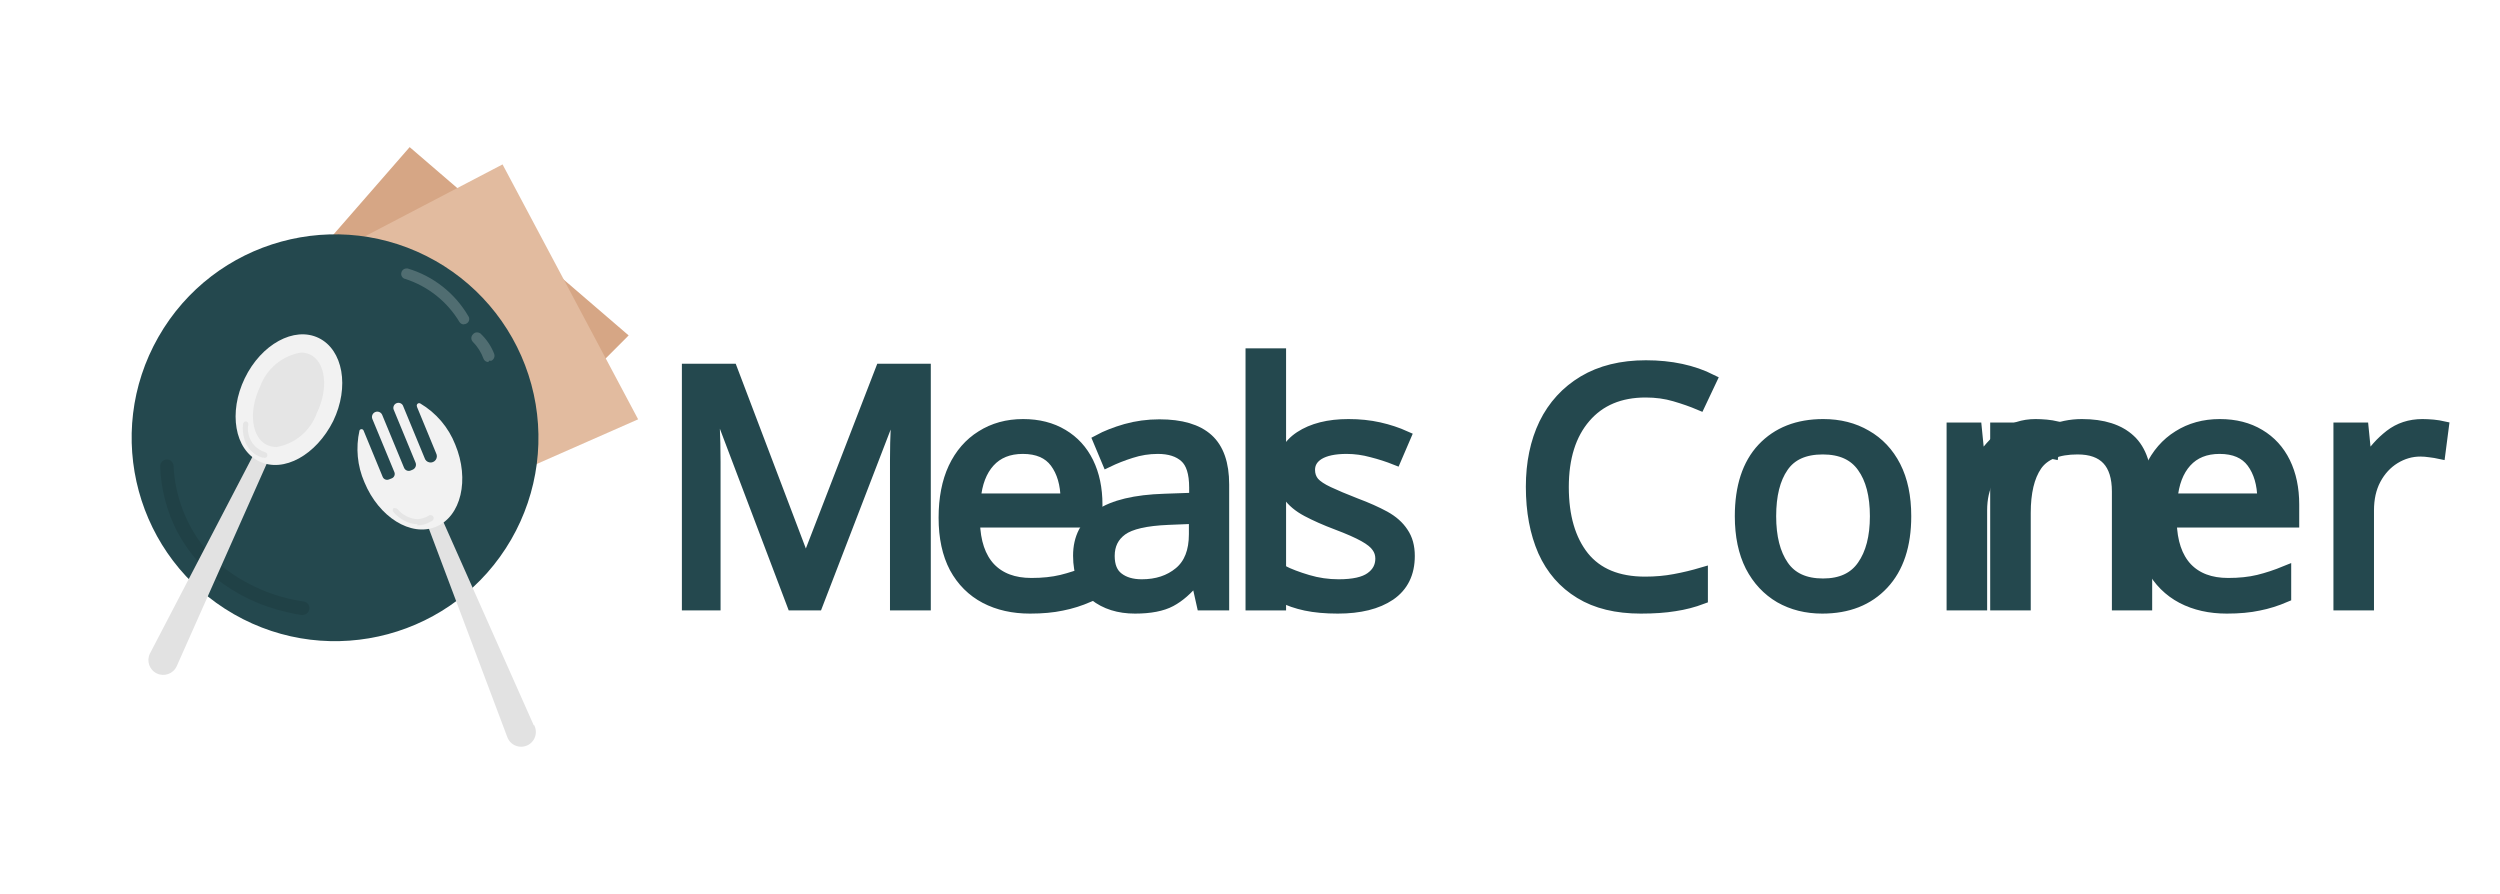
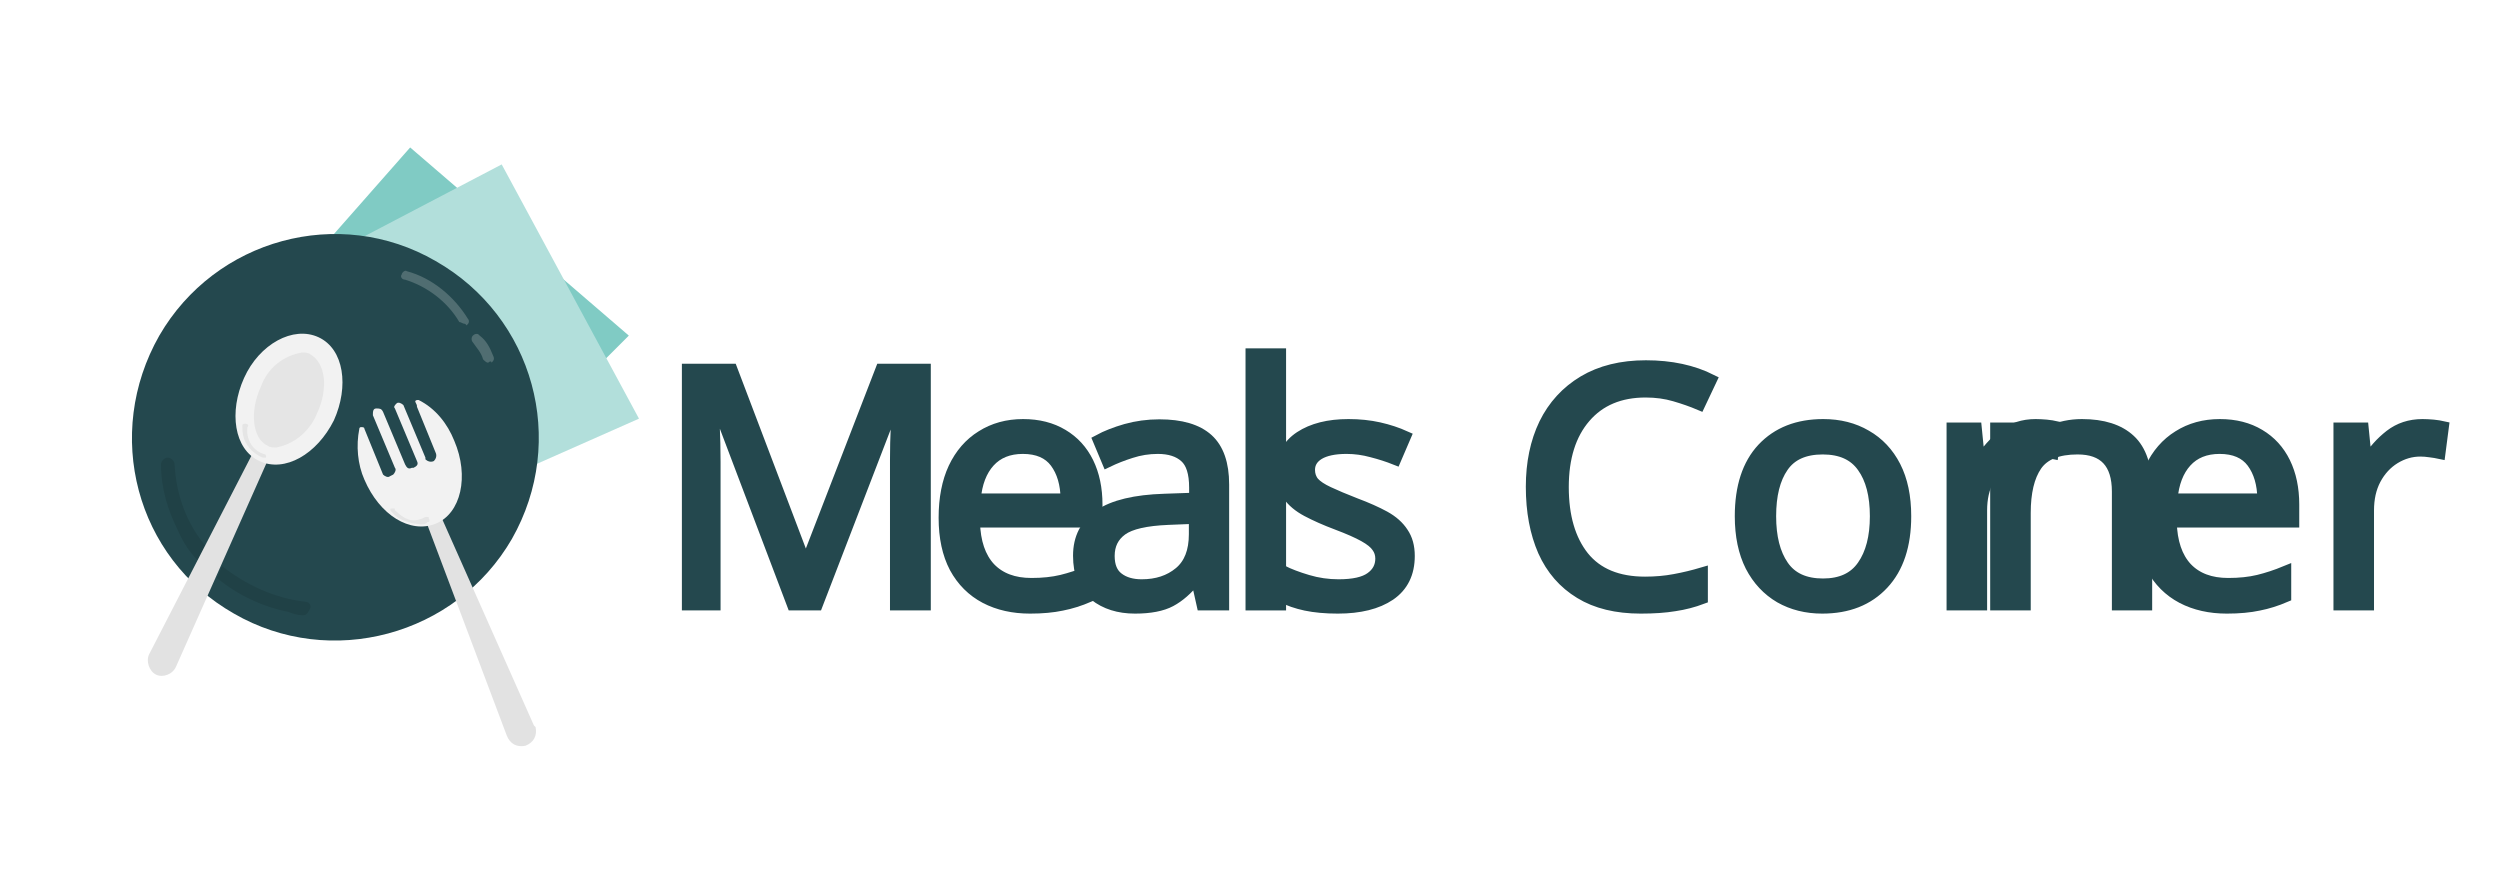
- <svg xmlns="http://www.w3.org/2000/svg" id="Layer_1" data-name="Layer 1" viewBox="0 0 147.5 52.7">
-   <defs>
-     <style>.cls-1{fill:#d6a685;}.cls-2{fill:#e2bb9f;}.cls-3,.cls-9{fill:#24484e;}.cls-4{fill:#204146;}.cls-5{fill:#506d71;}.cls-6{fill:#e2e2e2;}.cls-7{fill:#f2f2f2;}.cls-8{fill:#e5e5e5;}.cls-9{font-size:19.49px;stroke:#24484e;stroke-miterlimit:10;stroke-width:0.65px;font-family:Noteworthy-Light, Noteworthy;font-weight:300;}.cls-10{letter-spacing:-0.01em;}.cls-11{letter-spacing:0.03em;}.cls-12{letter-spacing:-0.03em;}.cls-13{letter-spacing:0.01em;}</style>
-   </defs>
-   <polyline class="cls-1" points="37.09 19.79 27 29.91 14.64 19.61 24.17 8.68 37.09 19.79" />
-   <polyline class="cls-2" points="37.65 24.74 24.57 30.5 16.79 16.42 29.65 9.7 37.65 24.74" />
-   <path class="cls-3" d="M30.16,31.83a12,12,0,1,1-4.47-16.44,12,12,0,0,1,4.47,16.44" />
-   <path class="cls-4" d="M17.86,36.29H17.8c-.3-.05-.58-.1-.85-.17a10.43,10.43,0,0,1-4.22-2l.33-.74a10.07,10.07,0,0,0,4.87,2.11.39.39,0,0,1,.32.46.4.4,0,0,1-.39.33m-6.18-3.15a9.33,9.33,0,0,1-1.23-1.77,9.16,9.16,0,0,1-1-3.85.4.4,0,0,1,.4-.4h0a.39.39,0,0,1,.39.4,8.42,8.42,0,0,0,1.87,4.87l-.39.75" />
-   <path class="cls-5" d="M27.37,19.14a.31.31,0,0,1-.26-.14,5.81,5.81,0,0,0-3.19-2.54.3.3,0,0,1-.24-.37.31.31,0,0,1,.31-.25h.06a6.18,6.18,0,0,1,3.58,2.81.3.3,0,0,1-.09.43.26.26,0,0,1-.17.05" />
-   <path class="cls-5" d="M28.81,21.36a.3.3,0,0,1-.28-.19,2.77,2.77,0,0,0-.63-1,.31.31,0,0,1,0-.44.3.3,0,0,1,.25-.12.35.35,0,0,1,.19.06,3.25,3.25,0,0,1,.81,1.19.33.33,0,0,1-.15.42.35.35,0,0,1-.14,0" />
-   <path class="cls-6" d="M10.42,39.32l6-13.5-.75-.36L8.84,38.57a.87.87,0,1,0,1.58.75" />
-   <path class="cls-7" d="M19.66,24.84c-1,2-2.92,3.08-4.37,2.38s-1.82-2.89-.85-4.9,2.92-3.08,4.36-2.38,1.83,2.89.86,4.9" />
-   <path class="cls-8" d="M15.57,27h0l-.1,0a1.58,1.58,0,0,1-1.07-1.15,2.27,2.27,0,0,1-.06-.84.18.18,0,0,1,.17-.15h0a.16.16,0,0,1,.14.19,1.43,1.43,0,0,0,1,1.63.18.18,0,0,1,.12.22.17.17,0,0,1-.17.12" />
-   <path class="cls-8" d="M16.29,26.37a1.25,1.25,0,0,1-.54-.12c-.92-.44-1.1-2-.4-3.45a3.11,3.11,0,0,1,2.41-2,1.25,1.25,0,0,1,.54.12c.92.45,1.1,2,.39,3.46a3.09,3.09,0,0,1-2.4,2" />
-   <path class="cls-6" d="M31.49,42.79l-6-13.5-.78.32,5.21,13.85a.87.87,0,1,0,1.6-.67" />
-   <path class="cls-7" d="M24.6,24l1.13,2.74a.37.37,0,1,1-.68.28l-1.28-3.1a.3.3,0,0,0-.55.23l1.3,3.15a.32.32,0,0,1-.17.41l-.12.05a.3.3,0,0,1-.39-.16l-1.29-3.12a.31.31,0,0,0-.58.24l1.3,3.14a.28.28,0,0,1-.15.36l-.18.07a.28.28,0,0,1-.36-.15l-1.13-2.74a.13.13,0,0,0-.24,0,4.92,4.92,0,0,0,.29,3.05c.85,2.06,2.74,3.24,4.22,2.63s2-2.78,1.14-4.85a4.9,4.9,0,0,0-2.07-2.43.14.14,0,0,0-.19.18" />
-   <path class="cls-8" d="M24.64,30.93a1.69,1.69,0,0,1-.75-.19,2.18,2.18,0,0,1-.67-.52.17.17,0,0,1,0-.24.14.14,0,0,1,.1,0,.2.2,0,0,1,.14.06,1.64,1.64,0,0,0,1.15.59,1.37,1.37,0,0,0,.72-.23.14.14,0,0,1,.09,0,.16.16,0,0,1,.14.08.17.17,0,0,1-.05.24l-.09.05a1.57,1.57,0,0,1-.81.23" />
-   <text class="cls-9" transform="translate(38.65 35.69) scale(1.01 1)">M<tspan class="cls-10" x="15.81" y="0">e</tspan>
-     <tspan class="cls-11" x="23.85" y="0">a</tspan>
-     <tspan class="cls-12" x="33.16" y="0">l</tspan>
-     <tspan x="35.6" y="0">s Cor</tspan>
-     <tspan class="cls-13" x="76.66" y="0">n</tspan>
-     <tspan x="85.72" y="0">er</tspan>
-   </text>
+ <svg xmlns="http://www.w3.org/2000/svg" version="1.1" id="Layer_1" x="0px" y="0px" viewBox="0 0 147.5 52.7" style="enable-background:new 0 0 147.5 52.7;" xml:space="preserve">
+   <style type="text/css">
+ 	.st0{fill:#80CBC4;}
+ 	.st1{fill:#B2DFDB;}
+ 	.st2{fill:#24484E;}
+ 	.st3{fill:#204146;}
+ 	.st4{fill:#506D71;}
+ 	.st5{fill:#E2E2E2;}
+ 	.st6{fill:#F2F2F2;}
+ 	.st7{fill:#E5E5E5;}
+ 	.st8{font-family:'Noteworthy-Light';}
+ 	.st9{font-size:19.49px;}
+ 	.st10{fill:none;stroke:#24484E;stroke-width:0.65;stroke-miterlimit:10;}
+ 	.st11{fill:#1565C0;}
+ 	.st12{fill:#0D47A1;}
+ 	.st13{fill:#1976D2;}
+ </style>
+   <g>
+     <polyline class="st0" points="37.1,19.8 27,29.9 14.6,19.6 24.2,8.7 37.1,19.8  " />
+     <polyline class="st1" points="37.7,24.7 24.6,30.5 16.8,16.4 29.6,9.7 37.7,24.7  " />
+     <path class="st2" d="M30.2,31.8c-3.3,5.7-10.7,7.7-16.4,4.4C8,32.9,6.1,25.6,9.4,19.8c3.3-5.7,10.6-7.7,16.3-4.4   C31.5,18.7,33.5,26,30.2,31.8C30.2,31.8,30.2,31.8,30.2,31.8" />
+     <path class="st3" d="M17.9,36.3L17.9,36.3c-0.4,0-0.6-0.1-0.9-0.2c-1.5-0.3-3-1-4.2-2l0.3-0.7c1.4,1.1,3.1,1.9,4.9,2.1   c0.2,0,0.4,0.2,0.3,0.4c0,0,0,0,0,0C18.2,36.1,18.1,36.3,17.9,36.3 M11.7,33.1c-0.5-0.5-0.9-1.1-1.2-1.8c-0.6-1.2-1-2.5-1-3.9   c0-0.2,0.2-0.4,0.4-0.4l0,0c0.2,0,0.4,0.2,0.4,0.4c0,0,0,0,0,0c0.1,1.8,0.7,3.5,1.9,4.9L11.7,33.1" />
+     <path class="st4" d="M27.4,19.1c-0.1,0-0.2-0.1-0.3-0.1c-0.7-1.2-1.9-2.1-3.2-2.5c-0.2,0-0.3-0.2-0.2-0.3c0,0,0,0,0,0   c0-0.1,0.2-0.3,0.3-0.2H24c1.5,0.4,2.8,1.5,3.6,2.8c0.1,0.1,0.1,0.3-0.1,0.4c0,0,0,0,0,0C27.5,19.1,27.4,19.1,27.4,19.1" />
+     <path class="st4" d="M28.8,21.4c-0.1,0-0.2-0.1-0.3-0.2c-0.1-0.4-0.4-0.7-0.6-1c-0.1-0.1-0.1-0.3,0-0.4c0,0,0,0,0,0   c0.1-0.1,0.2-0.1,0.2-0.1c0.1,0,0.1,0,0.2,0.1c0.4,0.3,0.6,0.7,0.8,1.2c0.1,0.2,0,0.3-0.1,0.4C29,21.3,28.9,21.3,28.8,21.4" />
+     <path class="st5" d="M10.4,39.3l6-13.5l-0.8-0.4L8.8,38.6c-0.2,0.4,0,1,0.4,1.2S10.2,39.8,10.4,39.3L10.4,39.3" />
+     <path class="st6" d="M19.7,24.8c-1,2-2.9,3.1-4.4,2.4s-1.8-2.9-0.9-4.9s2.9-3.1,4.4-2.4S20.6,22.8,19.7,24.8" />
+     <path class="st7" d="M15.6,27L15.6,27h-0.1c-0.5-0.2-0.9-0.6-1.1-1.1c-0.1-0.3-0.1-0.6-0.1-0.8c0-0.1,0.1-0.1,0.2-0.1l0,0   c0.1,0,0.2,0.1,0.1,0.2c0,0,0,0,0,0c-0.1,0.7,0.3,1.4,1,1.6c0.1,0,0.1,0.1,0.1,0.2C15.7,27,15.7,27,15.6,27" />
+     <path class="st7" d="M16.3,26.4c-0.2,0-0.4,0-0.5-0.1c-0.9-0.4-1.1-2-0.4-3.5c0.4-1.1,1.3-1.8,2.4-2c0.2,0,0.4,0,0.5,0.1   c0.9,0.5,1.1,2,0.4,3.5C18.3,25.4,17.4,26.2,16.3,26.4" />
+     <path class="st5" d="M31.5,42.8l-6-13.5l-0.8,0.3l5.2,13.8c0.2,0.5,0.6,0.7,1.1,0.6c0.5-0.2,0.7-0.6,0.6-1.1   C31.6,42.9,31.5,42.8,31.5,42.8" />
+     <path class="st6" d="M24.6,24l1.1,2.7c0.1,0.2,0,0.4-0.1,0.5c-0.2,0.1-0.4,0-0.5-0.1c0,0,0,0,0-0.1l-1.3-3.1   c-0.1-0.1-0.3-0.2-0.4-0.1c-0.1,0.1-0.2,0.2-0.1,0.3l1.3,3.1c0.1,0.2,0,0.3-0.2,0.4l-0.1,0c-0.2,0.1-0.3,0-0.4-0.2l-1.3-3.1   c-0.1-0.2-0.2-0.2-0.4-0.2s-0.2,0.2-0.2,0.4l0,0l1.3,3.1c0.1,0.1,0,0.3-0.1,0.4l-0.2,0.1c-0.1,0.1-0.3,0-0.4-0.1l-1.1-2.7   c0-0.1-0.1-0.1-0.2-0.1c0,0-0.1,0-0.1,0.1c-0.2,1-0.1,2.1,0.3,3c0.9,2.1,2.7,3.2,4.2,2.6s2-2.8,1.1-4.9c-0.4-1-1.1-1.9-2.1-2.4   c-0.1,0-0.2,0-0.2,0.1C24.6,23.9,24.6,23.9,24.6,24" />
+     <path class="st7" d="M24.6,30.9c-0.3,0-0.5-0.1-0.8-0.2c-0.3-0.1-0.5-0.3-0.7-0.5c-0.1-0.1-0.1-0.2,0-0.2c0,0,0.1,0,0.1,0   c0.1,0,0.1,0,0.1,0.1c0.3,0.3,0.7,0.6,1.1,0.6c0.3,0,0.5-0.1,0.7-0.2c0,0,0.1,0,0.1,0c0.1,0,0.1,0,0.1,0.1c0.1,0.1,0,0.2,0,0.2   c0,0,0,0,0,0l-0.1,0C25.2,30.9,24.9,31,24.6,30.9" />
+   </g>
+   <text transform="matrix(1.01 0 0 1 38.6499 35.6904)" class="st2 st8 st9">M</text>
+   <text transform="matrix(1.01 0 0 1 38.6499 35.6904)" class="st10 st8 st9">M</text>
+   <text transform="matrix(1.01 0 0 1 54.6182 35.6904)" class="st2 st8 st9">e</text>
+   <text transform="matrix(1.01 0 0 1 54.6182 35.6904)" class="st10 st8 st9">e</text>
+   <text transform="matrix(1.01 0 0 1 62.7383 35.6904)" class="st2 st8 st9">a</text>
+   <text transform="matrix(1.01 0 0 1 62.7383 35.6904)" class="st10 st8 st9">a</text>
+   <text transform="matrix(1.01 0 0 1 72.1416 35.6904)" class="st2 st8 st9">l</text>
+   <text transform="matrix(1.01 0 0 1 72.1416 35.6904)" class="st10 st8 st9">l</text>
+   <text transform="matrix(1.01 0 0 1 74.606 35.6904)" class="st2 st8 st9">s Cor</text>
+   <text transform="matrix(1.01 0 0 1 74.606 35.6904)" class="st10 st8 st9">s Cor</text>
+   <text transform="matrix(1.01 0 0 1 116.0762 35.6904)" class="st2 st8 st9">n</text>
+   <text transform="matrix(1.01 0 0 1 116.0762 35.6904)" class="st10 st8 st9">n</text>
+   <text transform="matrix(1.01 0 0 1 125.2275 35.6904)" class="st2 st8 st9">er</text>
+   <text transform="matrix(1.01 0 0 1 125.2275 35.6904)" class="st10 st8 st9">er</text>
+   <g>
+     <polyline class="st0" points="38.8,65.3 28.7,75.4 16.3,65.1 25.8,54.2 38.8,65.3  " />
+     <polyline class="st1" points="39.3,70.3 26.2,76 18.5,61.9 31.3,55.2 39.3,70.3  " />
+     <path class="st11" d="M31.8,77.4c-3.3,5.7-10.7,7.7-16.4,4.4C9.7,78.4,7.7,71.1,11,65.4c3.3-5.7,10.6-7.7,16.3-4.4   C33.1,64.2,35.1,71.5,31.8,77.4C31.9,77.3,31.8,77.3,31.8,77.4" />
+     <path class="st12" d="M19.5,81.8L19.5,81.8c-0.4,0-0.6-0.1-0.9-0.2c-1.5-0.3-3-1-4.2-2l0.3-0.7c1.4,1.1,3.1,1.9,4.9,2.1   c0.2,0,0.4,0.2,0.3,0.4c0,0,0,0,0,0C19.9,81.7,19.7,81.8,19.5,81.8 M13.4,78.7c-0.5-0.5-0.9-1.1-1.2-1.8c-0.6-1.2-1-2.5-1-3.9   c0-0.2,0.2-0.4,0.4-0.4l0,0c0.2,0,0.4,0.2,0.4,0.4c0,0,0,0,0,0c0.1,1.8,0.7,3.5,1.9,4.9L13.4,78.7" />
+     <path class="st13" d="M29,64.7c-0.1,0-0.2-0.1-0.3-0.1c-0.7-1.2-1.9-2.1-3.2-2.5c-0.2,0-0.3-0.2-0.2-0.3c0,0,0,0,0,0   c0-0.1,0.2-0.3,0.3-0.3h0.1c1.5,0.4,2.8,1.5,3.6,2.8c0.1,0.1,0.1,0.3-0.1,0.4c0,0,0,0,0,0C29.2,64.6,29.1,64.7,29,64.7" />
+     <path class="st13" d="M30.5,66.9c-0.1,0-0.2-0.1-0.3-0.2c-0.1-0.4-0.4-0.7-0.6-1c-0.1-0.1-0.1-0.3,0-0.4c0,0,0,0,0,0   c0.1-0.1,0.2-0.1,0.2-0.1c0.1,0,0.1,0,0.2,0.1c0.4,0.3,0.6,0.7,0.8,1.2c0.1,0.2,0,0.3-0.1,0.4C30.6,66.8,30.6,66.8,30.5,66.9" />
+     <path class="st5" d="M12.1,84.8l6-13.5L17.3,71l-6.8,13.1c-0.2,0.4,0,1,0.4,1.2C11.4,85.5,11.9,85.3,12.1,84.8L12.1,84.8" />
+     <path class="st6" d="M21.3,70.4c-1,2-2.9,3.1-4.4,2.4c-1.5-0.7-1.8-2.9-0.9-4.9c1-2,2.9-3.1,4.4-2.4C21.9,66.2,22.3,68.4,21.3,70.4   " />
+     <path class="st7" d="M17.2,72.5L17.2,72.5h-0.1c-0.5-0.2-0.9-0.6-1.1-1.2C16,71.1,16,70.8,16,70.5c0-0.1,0.1-0.1,0.2-0.2l0,0   c0.1,0,0.2,0.1,0.1,0.2c0,0,0,0,0,0c-0.1,0.7,0.3,1.4,1,1.6c0.1,0,0.1,0.1,0.1,0.2C17.4,72.5,17.3,72.6,17.2,72.5" />
+     <path class="st7" d="M18,71.9c-0.2,0-0.4,0-0.5-0.1c-0.9-0.4-1.1-2-0.4-3.5c0.4-1.1,1.3-1.8,2.4-2c0.2,0,0.4,0,0.5,0.1   c0.9,0.5,1.1,2,0.4,3.5C20,71,19.1,71.7,18,71.9" />
+     <path class="st5" d="M33.2,88.3l-6-13.5l-0.8,0.3L31.6,89c0.2,0.5,0.6,0.7,1.1,0.6c0.5-0.2,0.7-0.6,0.6-1.1   C33.2,88.4,33.2,88.4,33.2,88.3" />
+     <path class="st6" d="M26.3,69.5l1.1,2.7c0.1,0.2,0,0.4-0.1,0.5c-0.2,0.1-0.4,0-0.5-0.1c0,0,0,0,0-0.1l-1.3-3.1   c-0.1-0.1-0.3-0.2-0.4-0.1c-0.1,0.1-0.2,0.2-0.1,0.3l1.3,3.2c0.1,0.2,0,0.3-0.2,0.4l-0.1,0c-0.2,0.1-0.3,0-0.4-0.2L24.2,70   c-0.1-0.2-0.2-0.2-0.4-0.2s-0.2,0.2-0.2,0.4l0,0l1.3,3.1c0.1,0.1,0,0.3-0.1,0.4l-0.2,0.1c-0.1,0.1-0.3,0-0.4-0.2l-1.1-2.7   c0-0.1-0.1-0.1-0.2-0.1c0,0-0.1,0-0.1,0.1c-0.2,1-0.1,2.1,0.3,3.1c0.9,2.1,2.7,3.2,4.2,2.6c1.5-0.6,2-2.8,1.1-4.9   c-0.4-1-1.1-1.9-2.1-2.4c-0.1,0-0.2,0-0.2,0.1C26.3,69.4,26.3,69.5,26.3,69.5" />
+     <path class="st7" d="M26.3,76.5c-0.3,0-0.5-0.1-0.8-0.2c-0.3-0.1-0.5-0.3-0.7-0.5c-0.1-0.1-0.1-0.2,0-0.2c0,0,0.1,0,0.1,0   c0.1,0,0.1,0,0.1,0.1c0.3,0.3,0.7,0.6,1.2,0.6c0.3,0,0.5-0.1,0.7-0.2c0,0,0.1,0,0.1,0c0.1,0,0.1,0,0.1,0.1c0.1,0.1,0,0.2,0,0.2   c0,0,0,0,0,0l-0.1,0C26.8,76.4,26.6,76.5,26.3,76.5" />
+   </g>
</svg>
